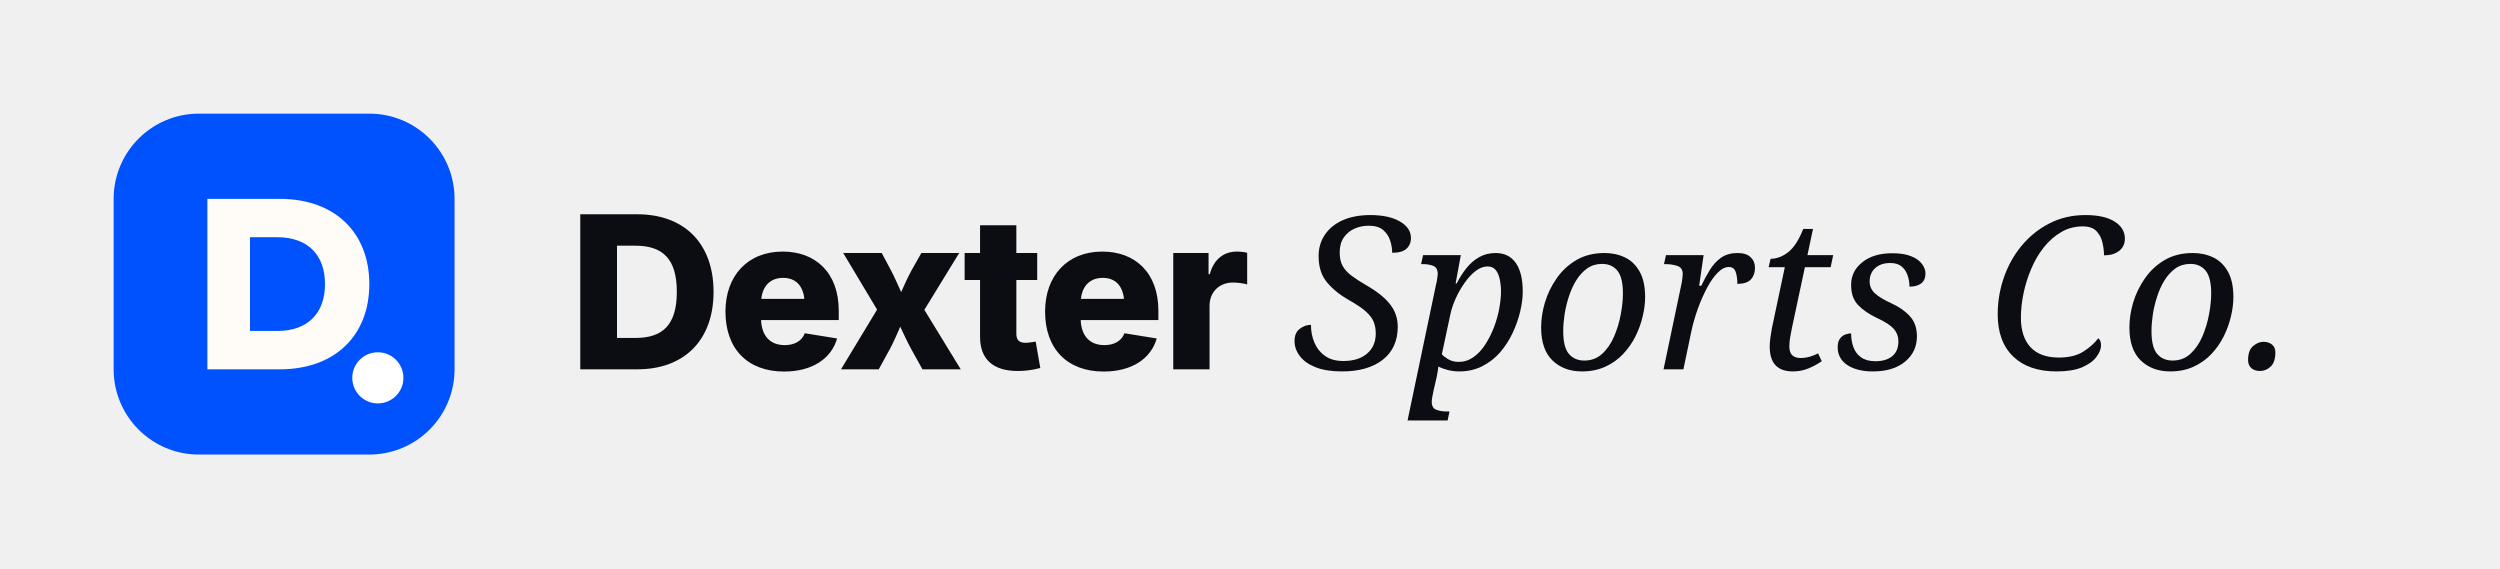
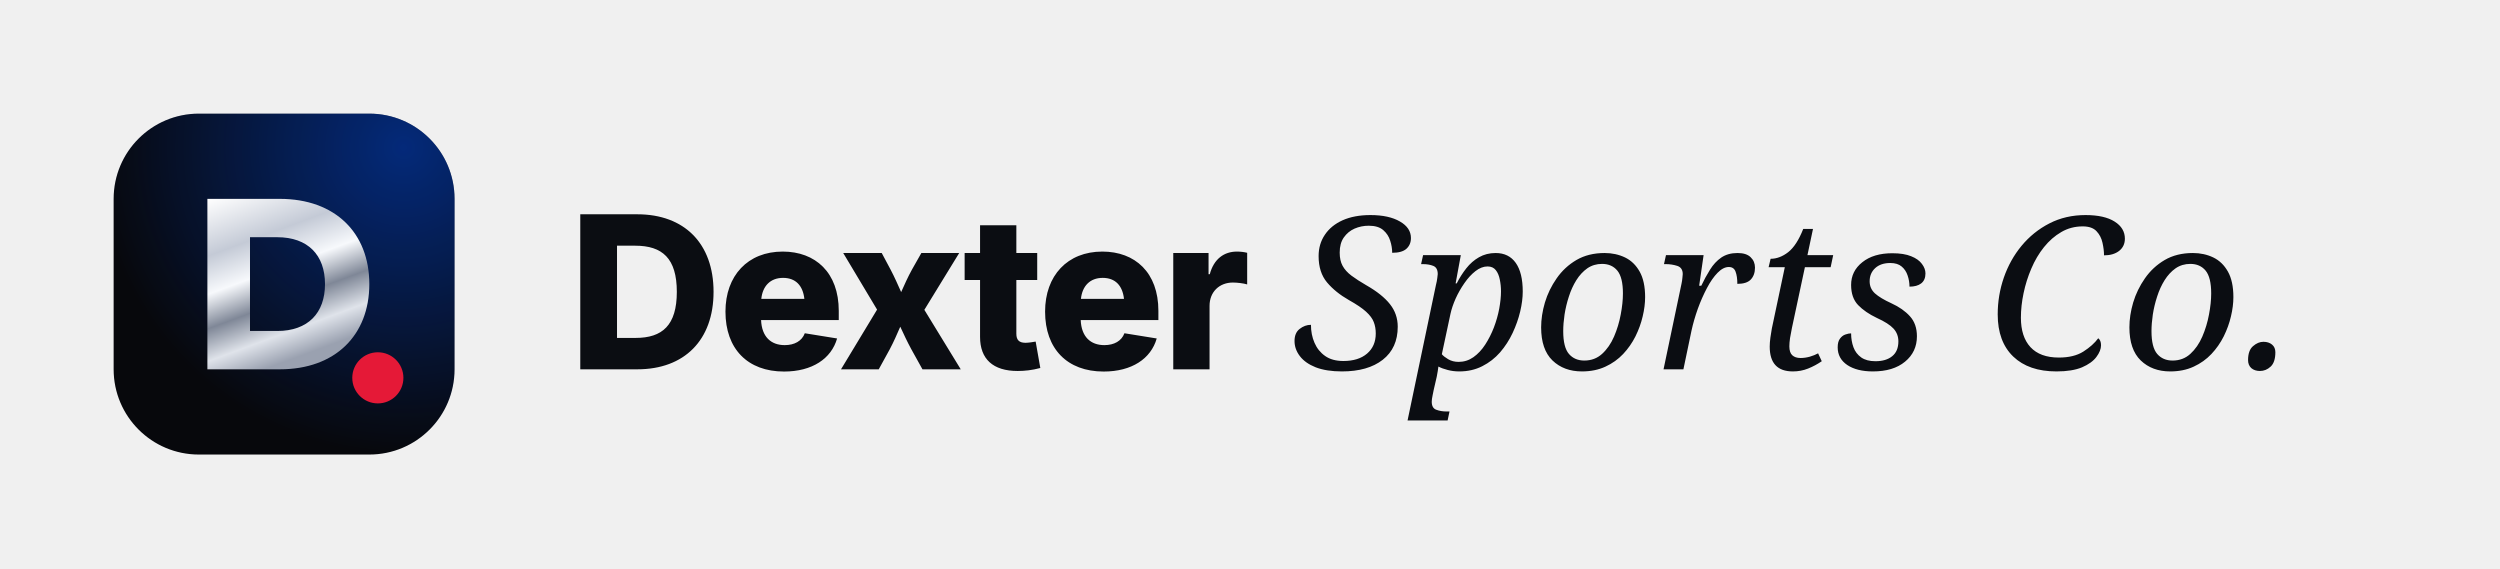
<svg xmlns="http://www.w3.org/2000/svg" viewBox="0 0 352 80" width="704" height="160">
  <g transform="translate(16 16) scale(1.2)">
-     <rect width="40" height="40" rx="10" fill="#0052ff" />
-     <path d="M11 10h8.5C26 10 30 14 30 20s-4 10-10.5 10H11V10zm5 4.5v11h3.2c3.6 0 5.6-2.1 5.6-5.5s-2-5.5-5.6-5.5H16z" fill="#fffcf7" />
-     <circle cx="31" cy="31" r="3" fill="#ffffff" />
+     <defs>
+       <linearGradient id="c" x1="0" y1="0" x2=".35" y2="1">
+         <stop offset="0" stop-color="#ffffff" />
+         <stop offset=".3" stop-color="#c4cad6" />
+         <stop offset=".5" stop-color="#f7f9fc" />
+         <stop offset=".68" stop-color="#7f8797" />
+         <stop offset=".85" stop-color="#dfe3ea" />
+         <stop offset="1" stop-color="#9aa1b0" />
+       </linearGradient>
+       <radialGradient id="g" cx="85%" cy="10%" r="90%">
+         <stop offset="0" stop-color="#0052ff" stop-opacity=".45" />
+         <stop offset="1" stop-color="#0052ff" stop-opacity="0" />
+       </radialGradient>
+     </defs>
+     <rect width="40" height="40" rx="10" fill="#07080c" />
+     <rect width="40" height="40" rx="10" fill="url(#g)" />
+     <path d="M11 10h8.5C26 10 30 14 30 20s-4 10-10.5 10H11V10zm5 4.5v11h3.2c3.6 0 5.6-2.1 5.6-5.5s-2-5.5-5.6-5.5H16z" fill="url(#c)" />
+     <circle cx="31" cy="31" r="3" fill="#e51937" />
  </g>
  <text x="80" y="52" font-family="'Inter Tight', 'Inter', Arial, sans-serif" font-weight="800" font-size="30" letter-spacing="-0.6" fill="#0b0d12">Dexter <tspan font-family="'Instrument Serif', Georgia, serif" font-style="italic" font-weight="400" letter-spacing="0">Sports Co.</tspan>
  </text>
</svg>
